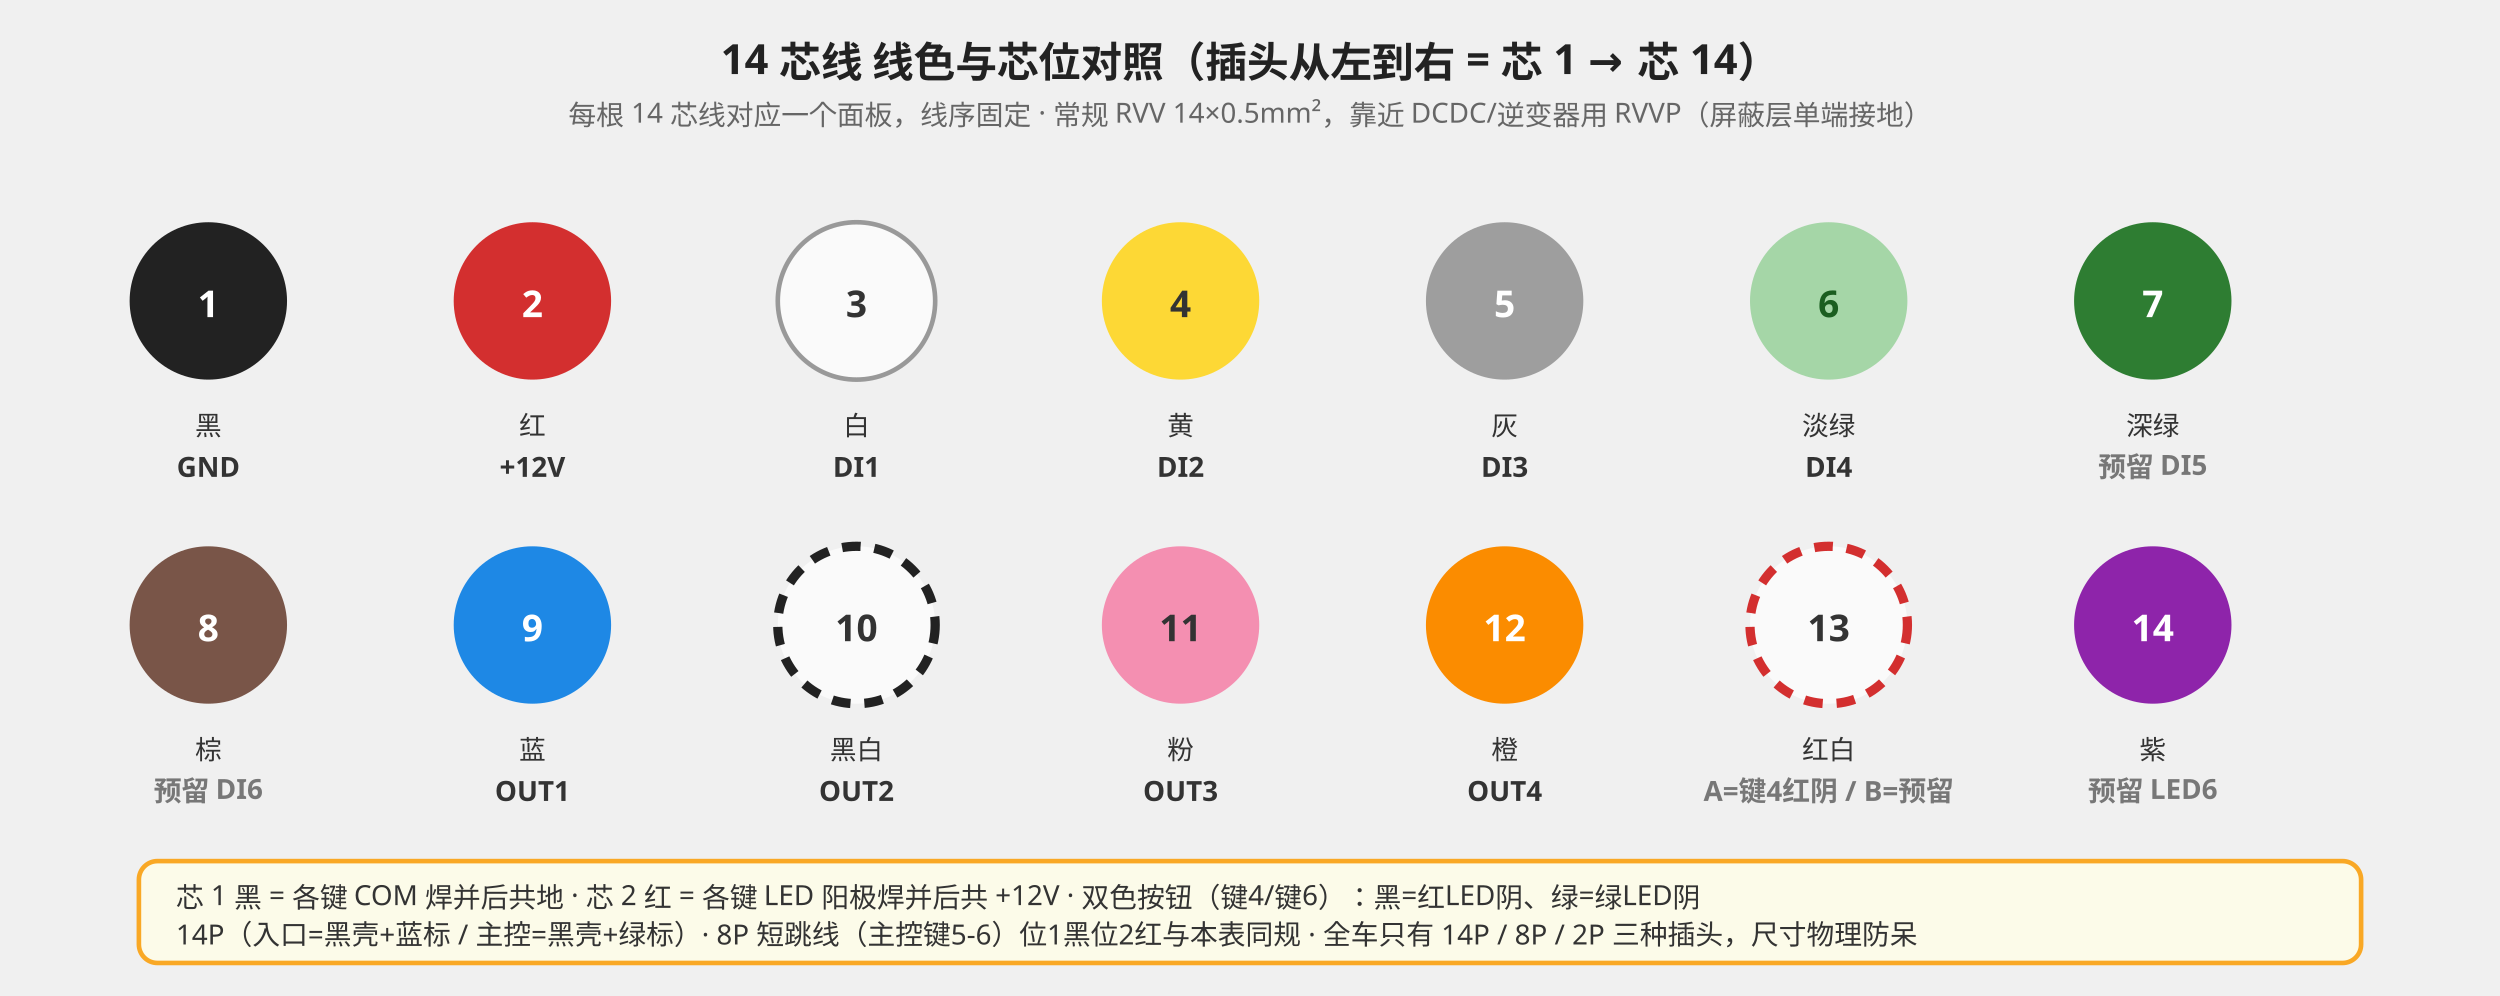
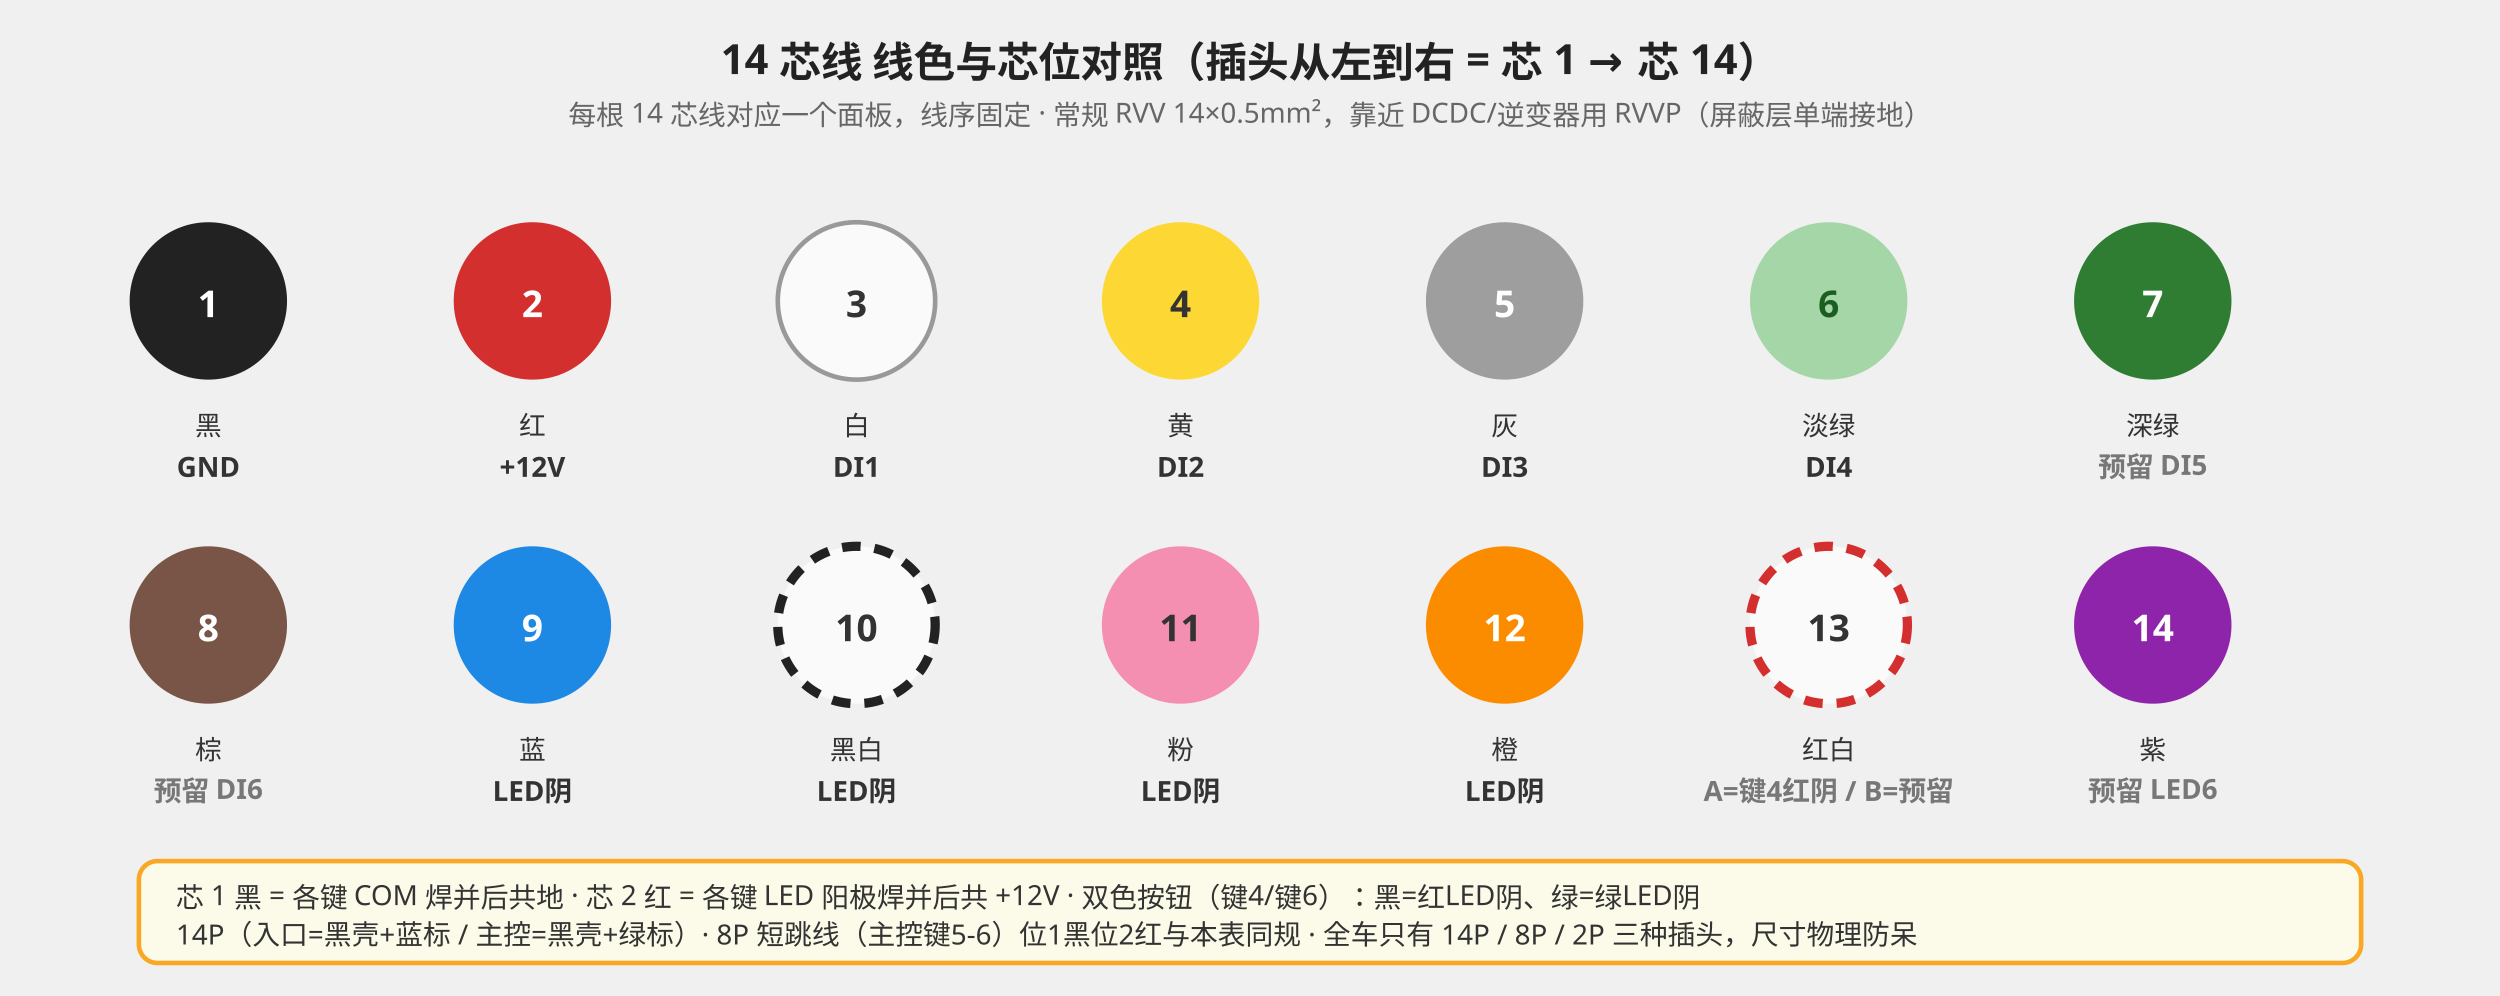
<svg xmlns="http://www.w3.org/2000/svg" viewBox="0 0 1080 430" width="1080" height="430" font-family="sans-serif">
  <text x="540" y="32" text-anchor="middle" font-size="18" font-weight="bold" fill="#222">14 芯线 线色与芯位对照（插头从左到右 = 芯 1 → 芯 14）</text>
  <text x="540" y="54" text-anchor="middle" font-size="12" fill="#666">每根 14 芯线对应一个面板，线序固定 · 常规 RVV 14×0.5mm²，靠近 DCDC/逆变器用 RVVP（屏蔽层单端接地）</text>
  <g text-anchor="middle">
    <circle cx="90" cy="130" r="34" fill="#222" />
    <text x="90" y="137" font-size="16" font-weight="bold" fill="#fff">1</text>
    <text x="90" y="188" font-size="11.5" fill="#333">黑</text>
    <text x="90" y="206" font-size="12" font-weight="bold" fill="#333">GND</text>
    <circle cx="230" cy="130" r="34" fill="#d32f2f" />
    <text x="230" y="137" font-size="16" font-weight="bold" fill="#fff">2</text>
    <text x="230" y="188" font-size="11.5" fill="#333">红</text>
    <text x="230" y="206" font-size="12" font-weight="bold" fill="#333">+12V</text>
    <circle cx="370" cy="130" r="34" fill="#fafafa" stroke="#999" stroke-width="2" />
    <text x="370" y="137" font-size="16" font-weight="bold" fill="#333">3</text>
    <text x="370" y="188" font-size="11.5" fill="#333">白</text>
    <text x="370" y="206" font-size="12" font-weight="bold" fill="#333">DI1</text>
    <circle cx="510" cy="130" r="34" fill="#fdd835" />
    <text x="510" y="137" font-size="16" font-weight="bold" fill="#333">4</text>
    <text x="510" y="188" font-size="11.5" fill="#333">黄</text>
    <text x="510" y="206" font-size="12" font-weight="bold" fill="#333">DI2</text>
    <circle cx="650" cy="130" r="34" fill="#9e9e9e" />
    <text x="650" y="137" font-size="16" font-weight="bold" fill="#fff">5</text>
    <text x="650" y="188" font-size="11.5" fill="#333">灰</text>
    <text x="650" y="206" font-size="12" font-weight="bold" fill="#333">DI3</text>
    <circle cx="790" cy="130" r="34" fill="#a5d6a7" />
    <text x="790" y="137" font-size="16" font-weight="bold" fill="#1b5e20">6</text>
    <text x="790" y="188" font-size="11.5" fill="#333">淡绿</text>
    <text x="790" y="206" font-size="12" font-weight="bold" fill="#333">DI4</text>
    <circle cx="930" cy="130" r="34" fill="#2e7d32" />
    <text x="930" y="137" font-size="16" font-weight="bold" fill="#fff">7</text>
    <text x="930" y="188" font-size="11.5" fill="#333">深绿</text>
    <text x="930" y="206" font-size="12" font-weight="bold" fill="#777">预留 DI5</text>
  </g>
  <g text-anchor="middle">
    <circle cx="90" cy="270" r="34" fill="#795548" />
    <text x="90" y="277" font-size="16" font-weight="bold" fill="#fff">8</text>
    <text x="90" y="328" font-size="11.5" fill="#333">棕</text>
    <text x="90" y="346" font-size="12" font-weight="bold" fill="#777">预留 DI6</text>
    <circle cx="230" cy="270" r="34" fill="#1e88e5" />
    <text x="230" y="277" font-size="16" font-weight="bold" fill="#fff">9</text>
    <text x="230" y="328" font-size="11.5" fill="#333">蓝</text>
-     <text x="230" y="346" font-size="12" font-weight="bold" fill="#333">OUT1</text>
+     <text x="230" y="346" font-size="12" font-weight="bold" fill="#333">LED阴</text>
    <circle cx="370" cy="270" r="34" fill="#fafafa" stroke="#222" stroke-width="4" stroke-dasharray="8,6" />
    <text x="370" y="277" font-size="16" font-weight="bold" fill="#333">10</text>
    <text x="370" y="328" font-size="11.5" fill="#333">黑白</text>
-     <text x="370" y="346" font-size="12" font-weight="bold" fill="#333">OUT2</text>
+     <text x="370" y="346" font-size="12" font-weight="bold" fill="#333">LED阴</text>
    <circle cx="510" cy="270" r="34" fill="#f48fb1" />
    <text x="510" y="277" font-size="16" font-weight="bold" fill="#333">11</text>
    <text x="510" y="328" font-size="11.5" fill="#333">粉</text>
-     <text x="510" y="346" font-size="12" font-weight="bold" fill="#333">OUT3</text>
+     <text x="510" y="346" font-size="12" font-weight="bold" fill="#333">LED阴</text>
    <circle cx="650" cy="270" r="34" fill="#fb8c00" />
    <text x="650" y="277" font-size="16" font-weight="bold" fill="#fff">12</text>
    <text x="650" y="328" font-size="11.5" fill="#333">橙</text>
-     <text x="650" y="346" font-size="12" font-weight="bold" fill="#333">OUT4</text>
+     <text x="650" y="346" font-size="12" font-weight="bold" fill="#333">LED阴</text>
    <circle cx="790" cy="270" r="34" fill="#fafafa" stroke="#d32f2f" stroke-width="4" stroke-dasharray="8,6" />
    <text x="790" y="277" font-size="16" font-weight="bold" fill="#333">13</text>
    <text x="790" y="328" font-size="11.5" fill="#333">红白</text>
    <text x="790" y="346" font-size="12" font-weight="bold" fill="#777">A=键4红阴 / B=预留</text>
    <circle cx="930" cy="270" r="34" fill="#8e24aa" />
    <text x="930" y="277" font-size="16" font-weight="bold" fill="#fff">14</text>
    <text x="930" y="328" font-size="11.5" fill="#333">紫</text>
    <text x="930" y="346" font-size="12" font-weight="bold" fill="#777">预留 LED6</text>
  </g>
  <g>
    <rect x="60" y="372" width="960" height="44" rx="8" fill="#fffde7" fill-opacity="0.8" stroke="#f9a825" stroke-width="2" />
    <text x="76" y="392" font-size="12" fill="#333">芯 1 黑 = 各键 COM 焊并后共地 · 芯 2 红 = 各键 LED 阳极焊并后共 +12V · 双色按钮（键4/键6）：黑=红LED阴、绿=绿LED阴</text>
    <text x="76" y="408" font-size="12" fill="#333">14P（入口=黑壳+蓝标 / 主控=黑壳+绿标）· 8P 短跳线（主控键5-6）位1黑位2红与本表同规 · 全车只有 14P / 8P / 2P 三种插头，尺寸物理防呆</text>
  </g>
</svg>
